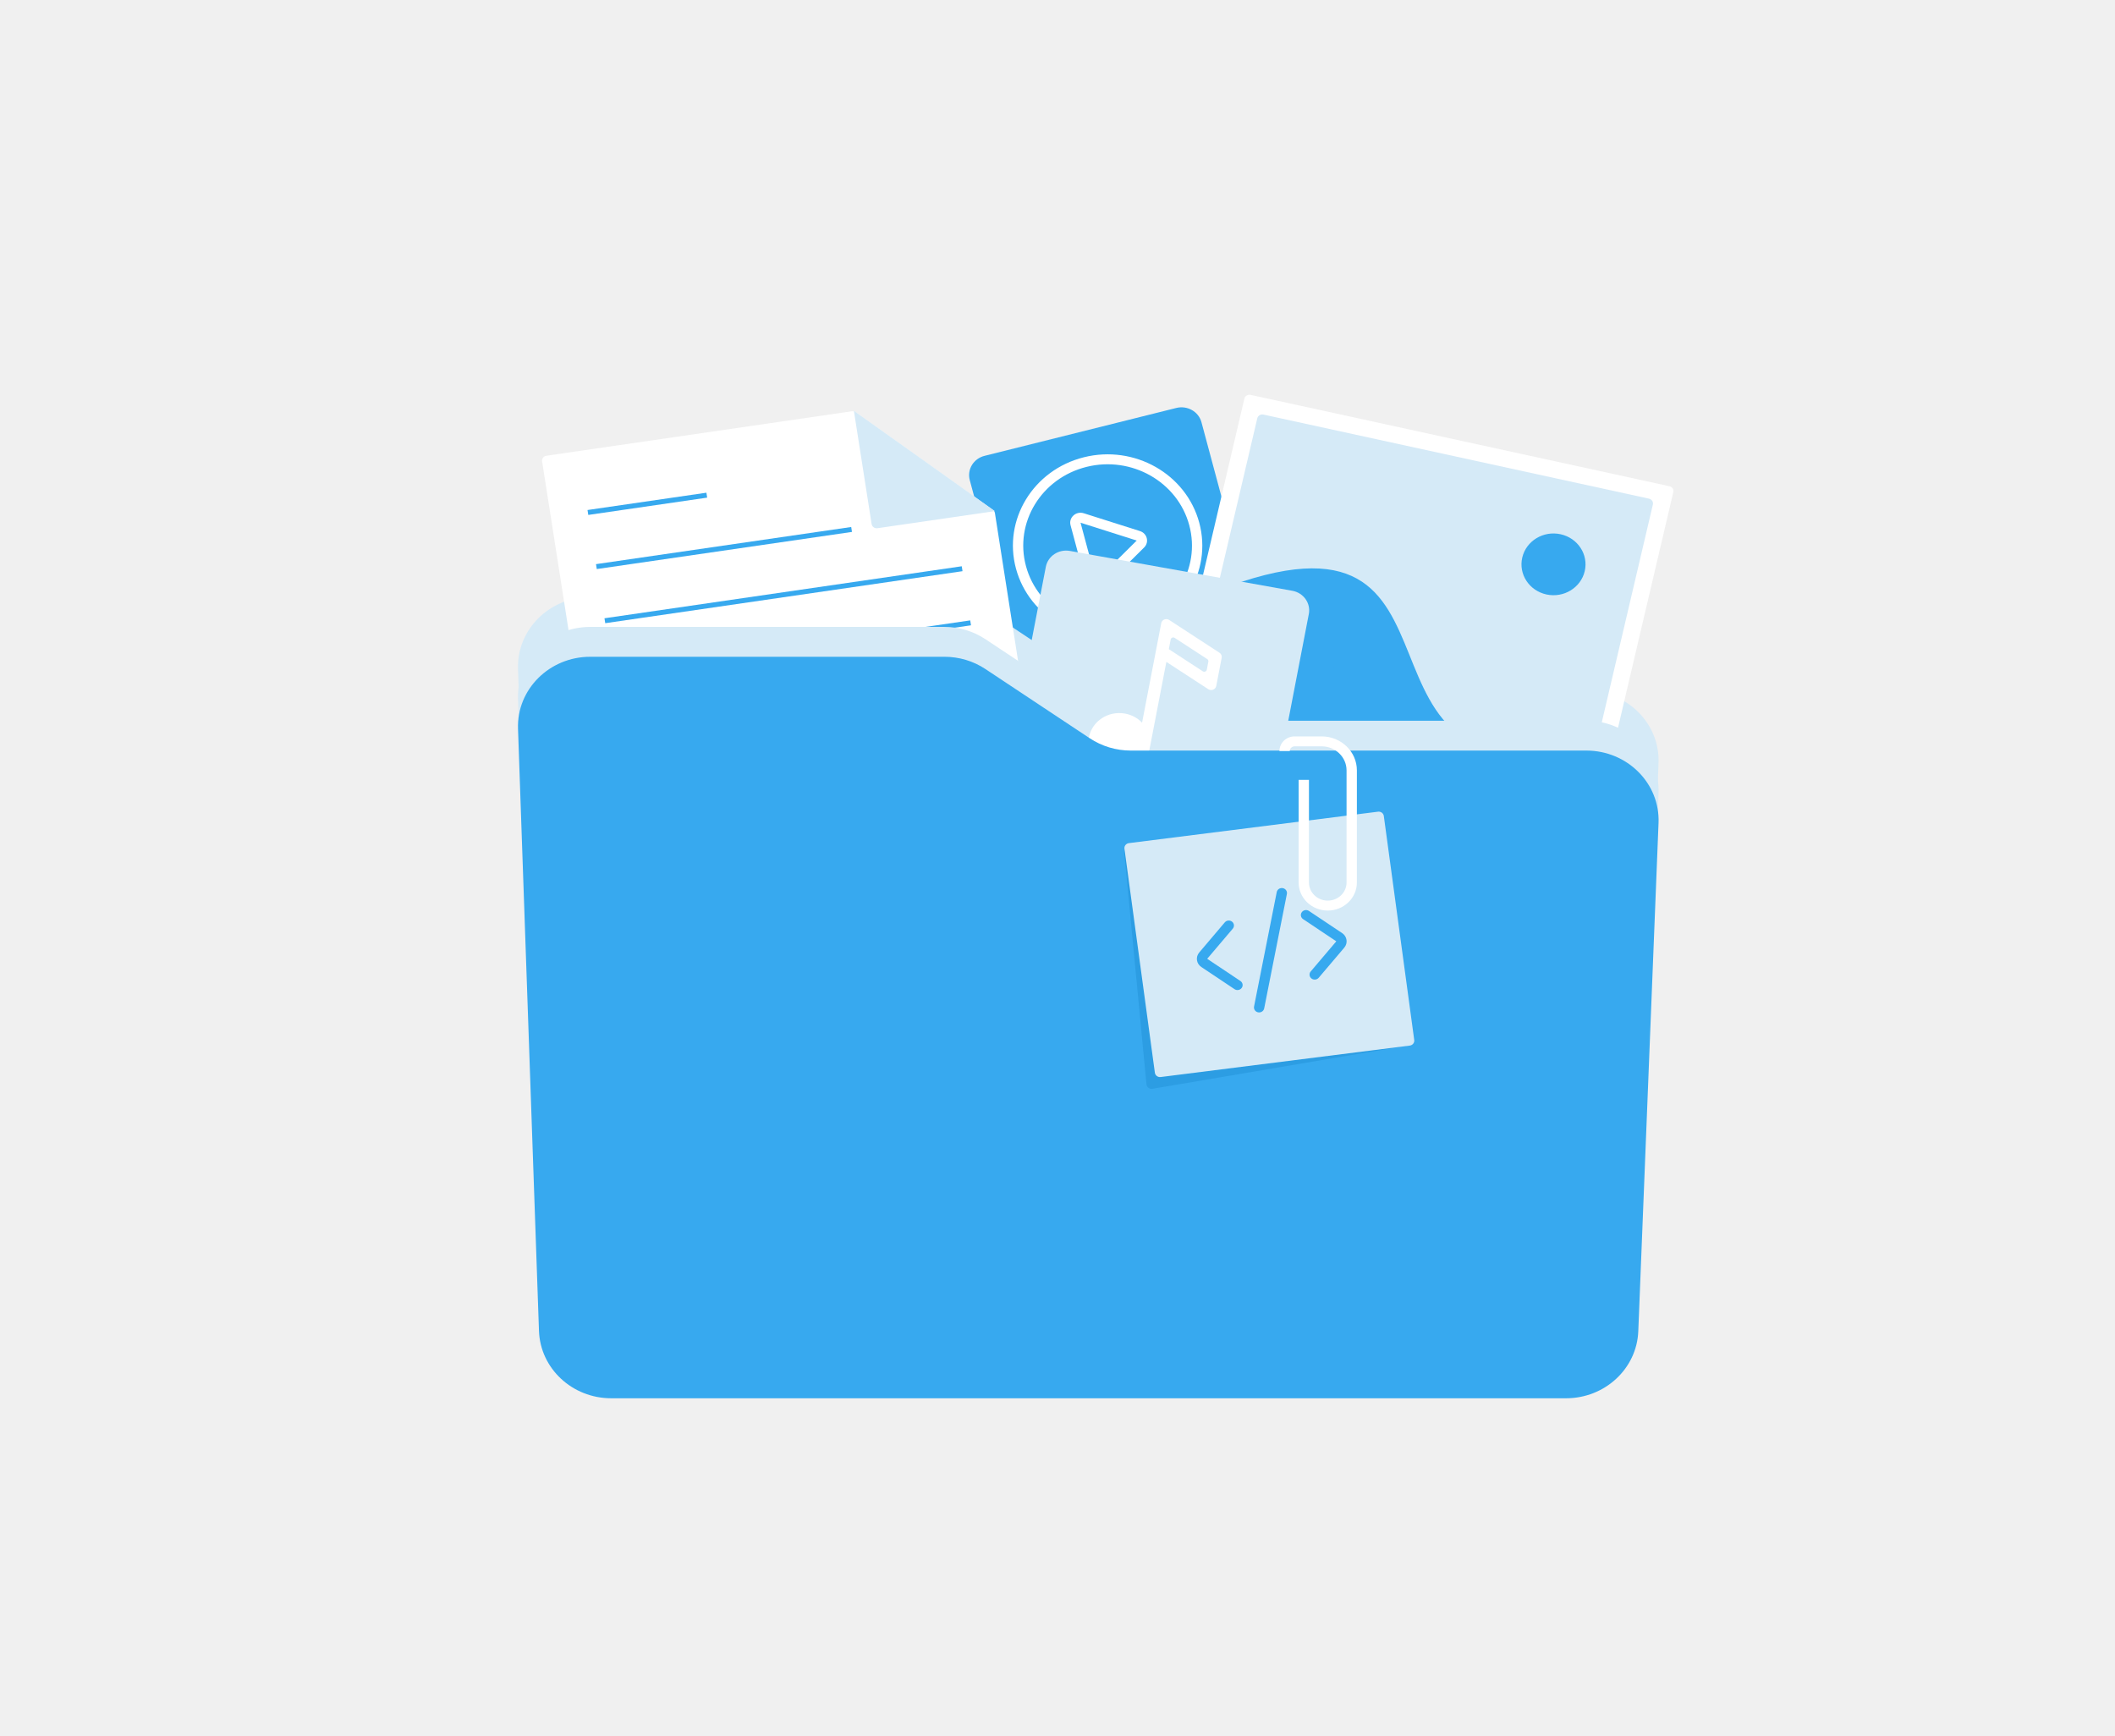
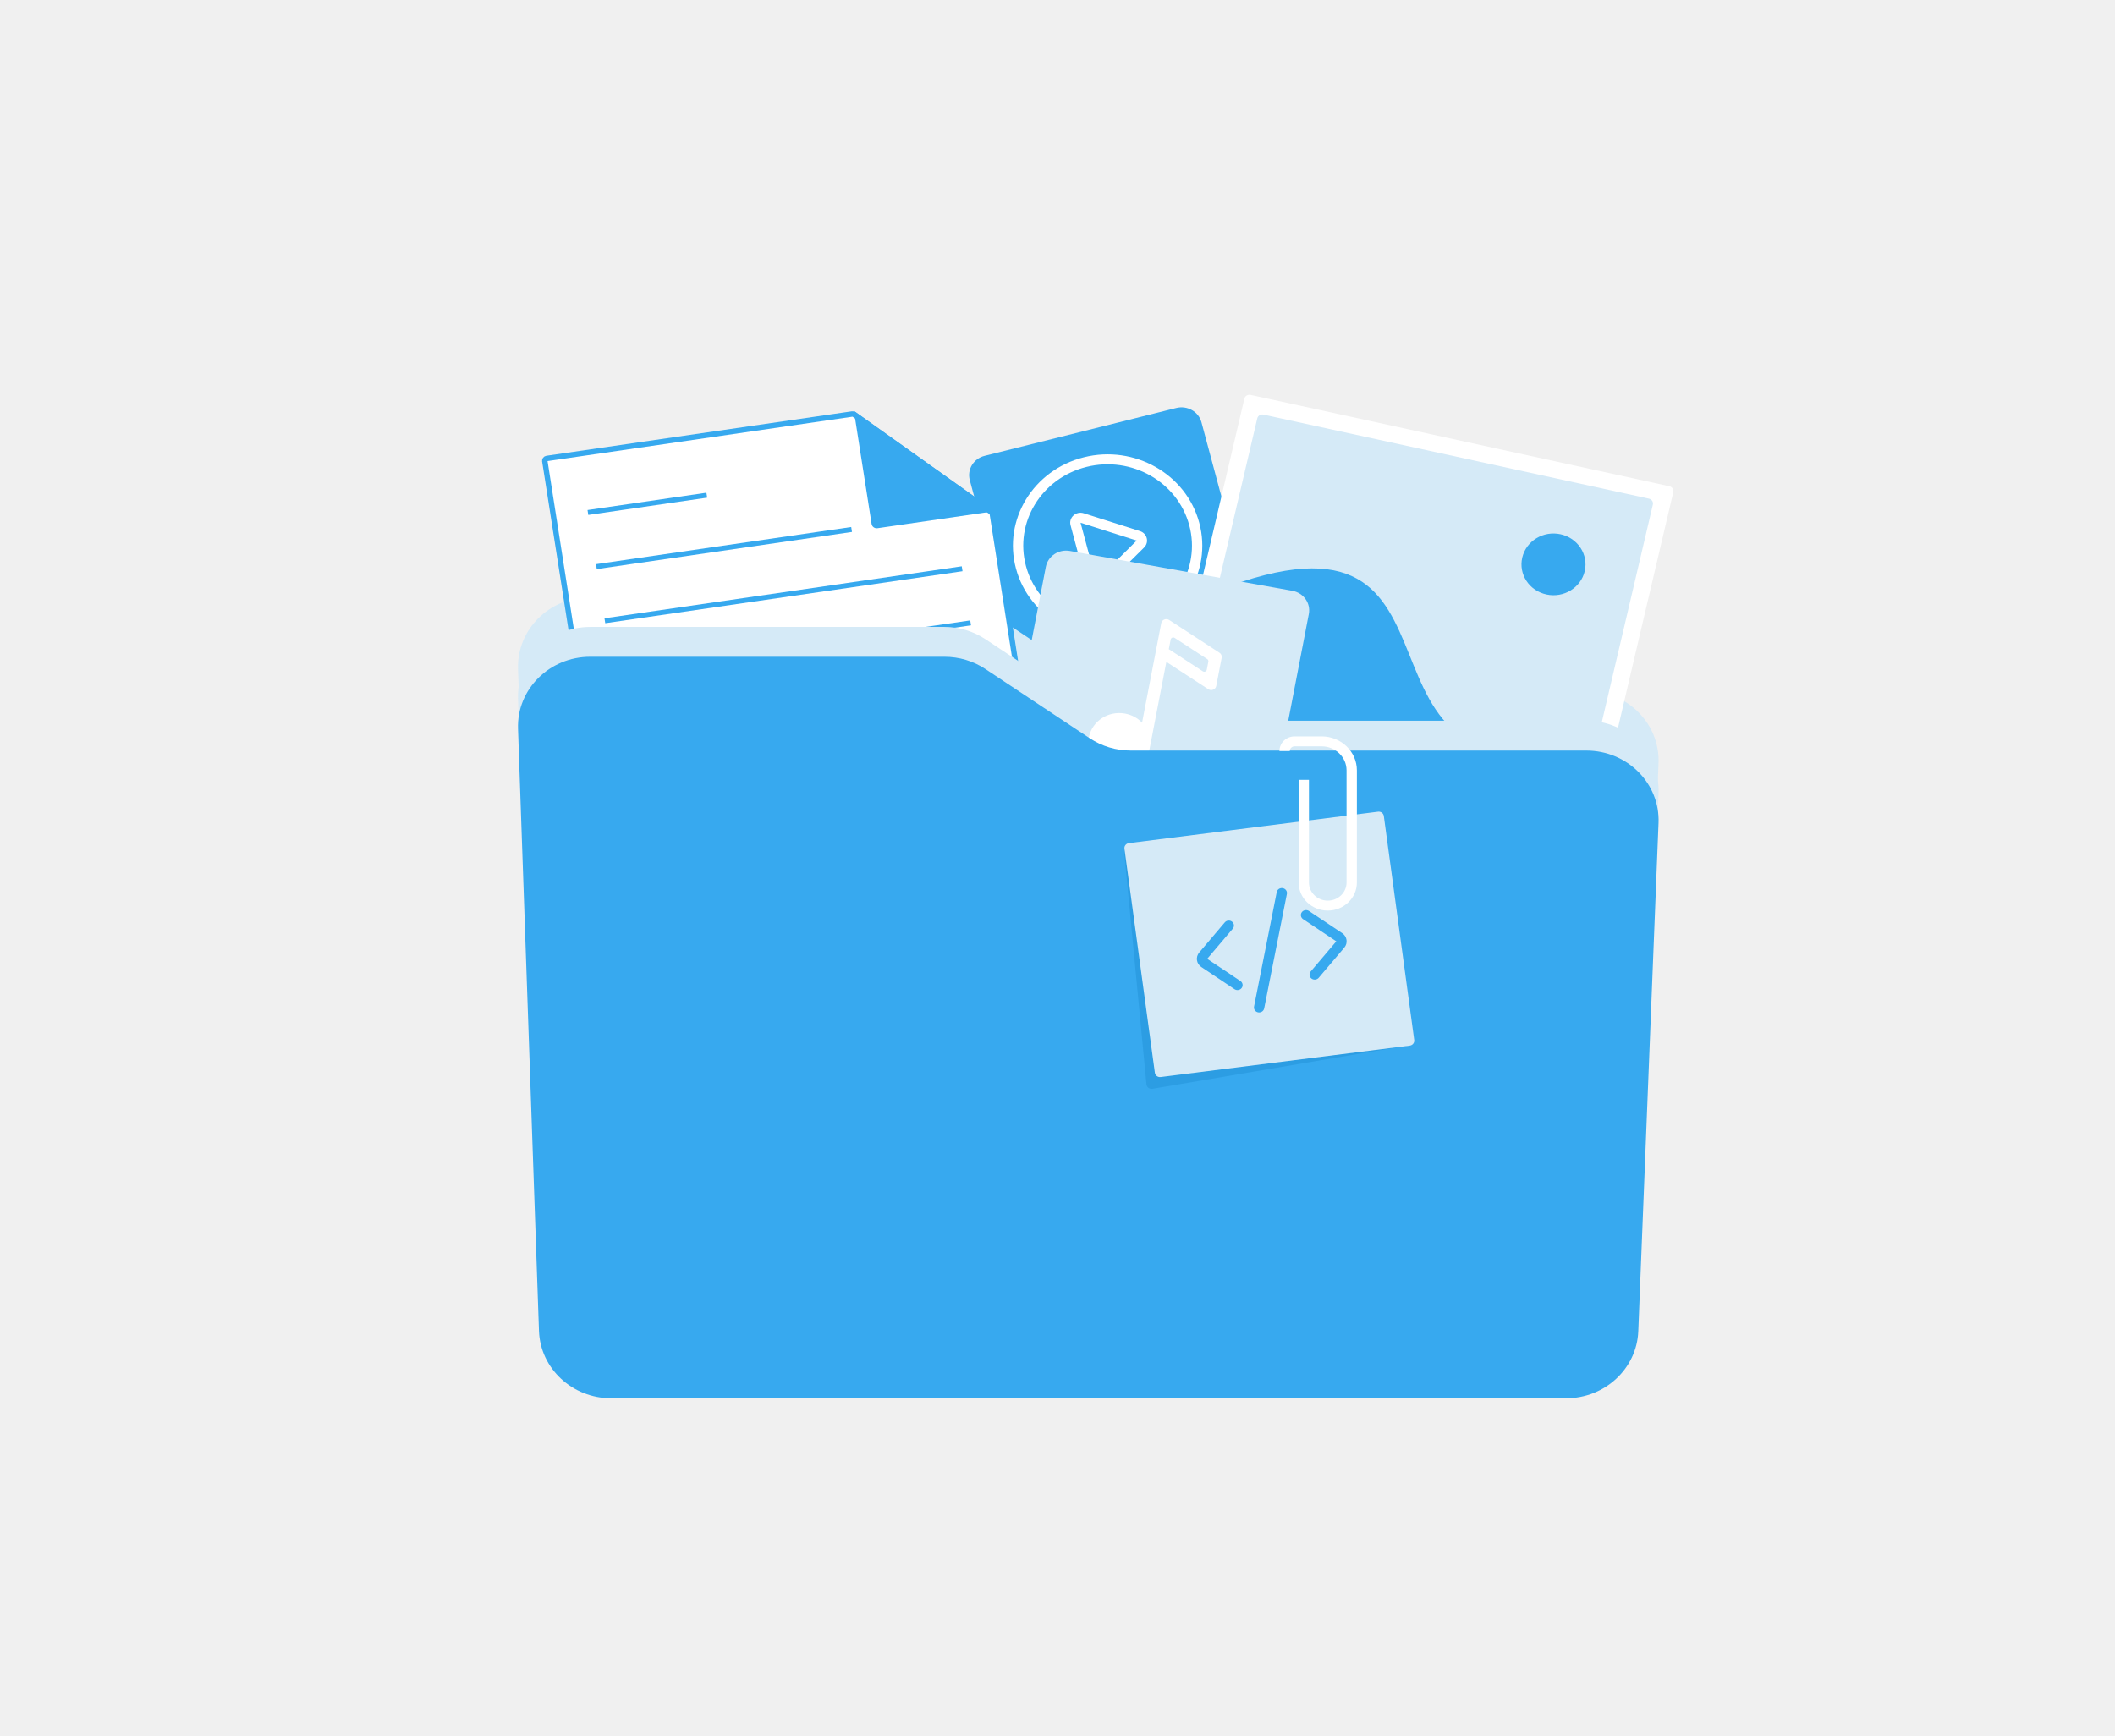
<svg xmlns="http://www.w3.org/2000/svg" width="390" height="320" viewBox="0 0 390 320" fill="none">
  <path d="M178.822 88.528C178.295 86.565 179.517 84.562 181.553 84.054L216.907 75.226C218.943 74.718 221.021 75.896 221.547 77.859L230.705 111.945C231.232 113.907 230.009 115.91 227.973 116.418L192.619 125.246C190.583 125.755 188.506 124.576 187.978 122.613L178.822 88.528Z" fill="#37A9EF" />
  <path fill-rule="evenodd" clip-rule="evenodd" d="M208.14 115.13C216.456 113.053 221.452 104.87 219.298 96.852C217.144 88.835 208.656 84.018 200.34 86.094C192.024 88.171 187.029 96.355 189.182 104.372C191.336 112.39 199.824 117.206 208.14 115.13ZM208.617 116.906C217.952 114.575 223.558 105.39 221.141 96.392C218.723 87.393 209.197 81.987 199.863 84.318C190.529 86.649 184.922 95.833 187.339 104.832C189.757 113.831 199.284 119.237 208.617 116.906Z" fill="white" />
  <path fill-rule="evenodd" clip-rule="evenodd" d="M197.406 96.846C197.029 95.44 198.414 94.188 199.844 94.642L210.205 97.929C211.542 98.353 211.956 99.98 210.975 100.952L203.489 108.369C202.455 109.394 200.654 108.934 200.282 107.549L197.406 96.846ZM209.61 99.673L199.249 96.385L202.125 107.089L209.61 99.673Z" fill="white" />
  <path d="M95.521 123.373C95.268 116.113 101.304 110.095 108.839 110.095H174.157C176.855 110.095 179.489 110.884 181.711 112.359L200.957 125.128C203.18 126.603 205.813 127.392 208.512 127.392H292.515C300.075 127.392 306.121 133.449 305.83 140.732L302.095 234.471C301.82 241.368 295.94 246.824 288.78 246.824H112.704C105.519 246.824 99.627 241.331 99.386 234.408L95.521 123.373Z" fill="#D5EAF7" />
-   <path d="M99.964 85.08C99.885 84.579 100.244 84.111 100.763 84.036L157.068 75.84C157.318 75.804 157.572 75.865 157.775 76.01L183.089 94.028C183.292 94.172 183.427 94.389 183.465 94.629L195.723 172.91C195.801 173.411 195.443 173.879 194.924 173.955L116.629 185.351C116.108 185.427 115.624 185.082 115.545 184.58L99.964 85.08Z" fill="white" />
-   <path d="M183.453 94.247L157.455 75.758L160.722 96.627C160.801 97.129 161.286 97.474 161.806 97.398L183.453 94.247Z" fill="#D5EAF7" />
+   <path d="M100.458 85.003L100.458 85.002C100.425 84.793 100.574 84.569 100.835 84.531L100.835 84.531L157.14 76.335C157.264 76.317 157.388 76.348 157.485 76.417C157.485 76.417 157.485 76.417 157.485 76.417L182.799 94.436L182.8 94.436C182.895 94.504 182.955 94.603 182.971 94.706L182.971 94.706L195.229 172.987C195.262 173.197 195.113 173.422 194.852 173.46C194.852 173.46 194.852 173.46 194.852 173.46L116.557 184.856L116.556 184.856C116.292 184.895 116.073 184.718 116.039 184.503C116.039 184.503 116.039 184.503 116.039 184.503L100.458 85.003Z" fill="white" stroke="#37A9EF" />
+   <path d="M183.453 94.247L157.455 75.758L160.722 96.627C160.801 97.129 161.286 97.474 161.806 97.398L183.453 94.247Z" fill="#37A9EF" />
  <path d="M108.338 94.044L130.258 90.853L130.4 91.761L108.48 94.951L108.338 94.044Z" fill="#37A9EF" />
  <path d="M109.901 104.025L156.959 97.175L157.101 98.083L110.044 104.932L109.901 104.025Z" fill="#37A9EF" />
  <path d="M111.463 114.006L177.344 104.417L177.486 105.324L111.605 114.914L111.463 114.006Z" fill="#37A9EF" />
  <path d="M113.027 123.987L178.907 114.397L179.05 115.305L113.169 124.894L113.027 123.987Z" fill="#37A9EF" />
  <path d="M114.589 133.967L180.469 124.379L180.611 125.286L114.731 134.875L114.589 133.967Z" fill="#37A9EF" />
  <path d="M116.153 143.949L182.034 134.36L182.176 135.267L116.296 144.856L116.153 143.949Z" fill="#37A9EF" />
  <path d="M117.716 153.93L183.597 144.341L183.739 145.248L117.859 154.837L117.716 153.93Z" fill="#37A9EF" />
  <path d="M119.278 163.911L185.158 154.321L185.301 155.229L119.42 164.818L119.278 163.911Z" fill="#37A9EF" />
  <path d="M120.841 173.892L186.721 164.303L186.864 165.211L120.983 174.799L120.841 173.892Z" fill="#37A9EF" />
  <path d="M229.461 73.508C229.577 73.013 230.087 72.703 230.599 72.815L307.831 89.659C308.343 89.77 308.665 90.262 308.549 90.757L285.52 188.904C285.404 189.398 284.894 189.709 284.381 189.597L207.151 172.754C206.638 172.642 206.316 172.15 206.432 171.656L229.461 73.508Z" fill="white" />
  <path d="M231.839 77.139C231.955 76.645 232.464 76.335 232.977 76.447L304.066 91.95C304.579 92.062 304.9 92.554 304.784 93.048L283.144 185.274C283.029 185.768 282.519 186.078 282.006 185.966L210.918 170.462C210.405 170.35 210.083 169.859 210.199 169.365L231.839 77.139Z" fill="#D5EAF7" />
  <path d="M282.934 186.169L294.549 136.67C243.11 151.219 276.788 88.527 224.38 108.926L209.989 170.26L282.934 186.169Z" fill="#37A9EF" />
  <path d="M282.934 186.169L291.534 149.515C248.001 161.334 264.741 107.19 221.059 123.078L209.988 170.261L282.934 186.169Z" fill="#37A9EF" />
  <path d="M296.058 106.157C294.859 111.267 289.589 114.473 284.288 113.317C278.987 112.161 275.662 107.081 276.861 101.971C278.06 96.86 283.33 93.654 288.63 94.811C293.932 95.967 297.257 101.047 296.058 106.157Z" fill="#D5EAF7" />
  <path d="M292.219 105.319C291.5 108.385 288.338 110.309 285.157 109.615C281.977 108.921 279.982 105.873 280.701 102.807C281.421 99.741 284.582 97.817 287.763 98.511C290.944 99.205 292.938 102.253 292.219 105.319Z" fill="#37A9EF" />
  <path d="M95.521 128.878C95.268 121.618 101.304 115.6 108.839 115.6H174.157C176.855 115.6 179.489 116.39 181.711 117.864L200.957 130.634C203.18 132.108 205.813 132.898 208.512 132.898H292.515C300.075 132.898 306.121 138.954 305.83 146.238L302.095 239.976C301.82 246.874 295.94 252.33 288.78 252.33H112.704C105.519 252.33 99.627 246.838 99.386 239.914L95.521 128.878Z" fill="#D5EAF7" />
  <path d="M192.847 104.526C193.231 102.534 195.218 101.218 197.285 101.588L238.296 108.936C240.363 109.306 241.728 111.222 241.344 113.215L233.723 152.754C233.338 154.748 231.351 156.063 229.284 155.693L188.273 148.345C186.205 147.974 184.841 146.058 185.225 144.066L192.847 104.526Z" fill="#D5EAF7" />
  <path fill-rule="evenodd" clip-rule="evenodd" d="M214.131 114.914C214.256 114.263 215.032 113.95 215.599 114.321L224.871 120.362C225.185 120.567 225.344 120.932 225.275 121.29L224.272 126.494C224.146 127.144 223.37 127.457 222.803 127.086L215.075 122.051L212.077 137.604L212.065 137.602C212.05 137.722 212.031 137.842 212.008 137.962C211.436 140.934 208.461 142.892 205.365 142.337C202.269 141.782 200.223 138.924 200.795 135.954C201.368 132.983 204.343 131.025 207.439 131.58C208.701 131.806 209.788 132.414 210.595 133.258L214.131 114.914ZM216.606 117.62C216.322 117.435 215.935 117.591 215.872 117.916L215.527 119.702L221.796 123.787C222.08 123.973 222.468 123.816 222.531 123.491L222.818 122C222.853 121.821 222.773 121.638 222.616 121.536L216.606 117.62Z" fill="white" />
  <path d="M95.521 134.384C95.268 127.124 101.304 121.106 108.839 121.106H174.157C176.855 121.106 179.489 121.896 181.711 123.37L200.957 136.139C203.18 137.613 205.813 138.403 208.512 138.403H292.515C300.075 138.403 306.121 144.46 305.83 151.743L302.095 245.481C301.82 252.38 295.94 257.836 288.78 257.836H112.704C105.519 257.836 99.627 252.343 99.386 245.419L95.521 134.384Z" fill="#37A9EF" />
  <path d="M207.308 157.211C207.26 156.709 207.641 156.264 208.161 156.214L252.595 151.89C253.098 151.842 253.552 152.18 253.63 152.662L259.99 191.799C260.07 192.294 259.725 192.758 259.214 192.845L212.519 200.768C211.971 200.862 211.457 200.483 211.406 199.949L207.308 157.211Z" fill="#2C9DE3" />
  <path d="M207.346 156.499C207.277 155.997 207.645 155.536 208.166 155.47L254.105 149.672C254.626 149.606 255.104 149.961 255.172 150.463L260.781 191.773C260.849 192.275 260.483 192.736 259.961 192.801L214.023 198.6C213.501 198.665 213.024 198.311 212.955 197.809L207.346 156.499Z" fill="#D5EAF7" />
  <path fill-rule="evenodd" clip-rule="evenodd" d="M227.188 169.95C227.595 170.27 227.654 170.849 227.322 171.241L222.604 176.8L228.728 180.89C229.161 181.179 229.268 181.75 228.969 182.167C228.669 182.584 228.077 182.688 227.645 182.399L221.52 178.309C220.606 177.699 220.427 176.467 221.131 175.638L225.849 170.079C226.182 169.686 226.782 169.629 227.188 169.95Z" fill="#37A9EF" />
  <path fill-rule="evenodd" clip-rule="evenodd" d="M240.045 168.208C239.746 168.625 239.854 169.196 240.286 169.485L246.41 173.575L241.692 179.134C241.359 179.526 241.419 180.105 241.826 180.426C242.233 180.746 242.833 180.689 243.166 180.296L247.884 174.737C248.588 173.908 248.407 172.676 247.495 172.066L241.37 167.976C240.938 167.687 240.344 167.791 240.045 168.208Z" fill="#37A9EF" />
  <path fill-rule="evenodd" clip-rule="evenodd" d="M236.542 163.767C237.058 163.862 237.396 164.343 237.298 164.841L233.112 185.944C233.013 186.442 232.515 186.768 231.999 186.673C231.483 186.578 231.144 186.097 231.243 185.599L235.428 164.496C235.527 163.998 236.026 163.672 236.542 163.767Z" fill="#37A9EF" />
  <path fill-rule="evenodd" clip-rule="evenodd" d="M238.727 137.623C238.232 137.623 237.831 138.01 237.831 138.487H235.927C235.927 136.997 237.181 135.788 238.727 135.788H243.706C247.295 135.788 250.205 138.593 250.205 142.053V162.728C250.205 165.587 247.8 167.905 244.833 167.905C241.868 167.905 239.463 165.587 239.463 162.728V143.804H241.366V162.728C241.366 164.573 242.919 166.07 244.833 166.07C246.748 166.07 248.301 164.573 248.301 162.728V142.053C248.301 139.607 246.244 137.623 243.706 137.623H238.727Z" fill="white" />
</svg>
